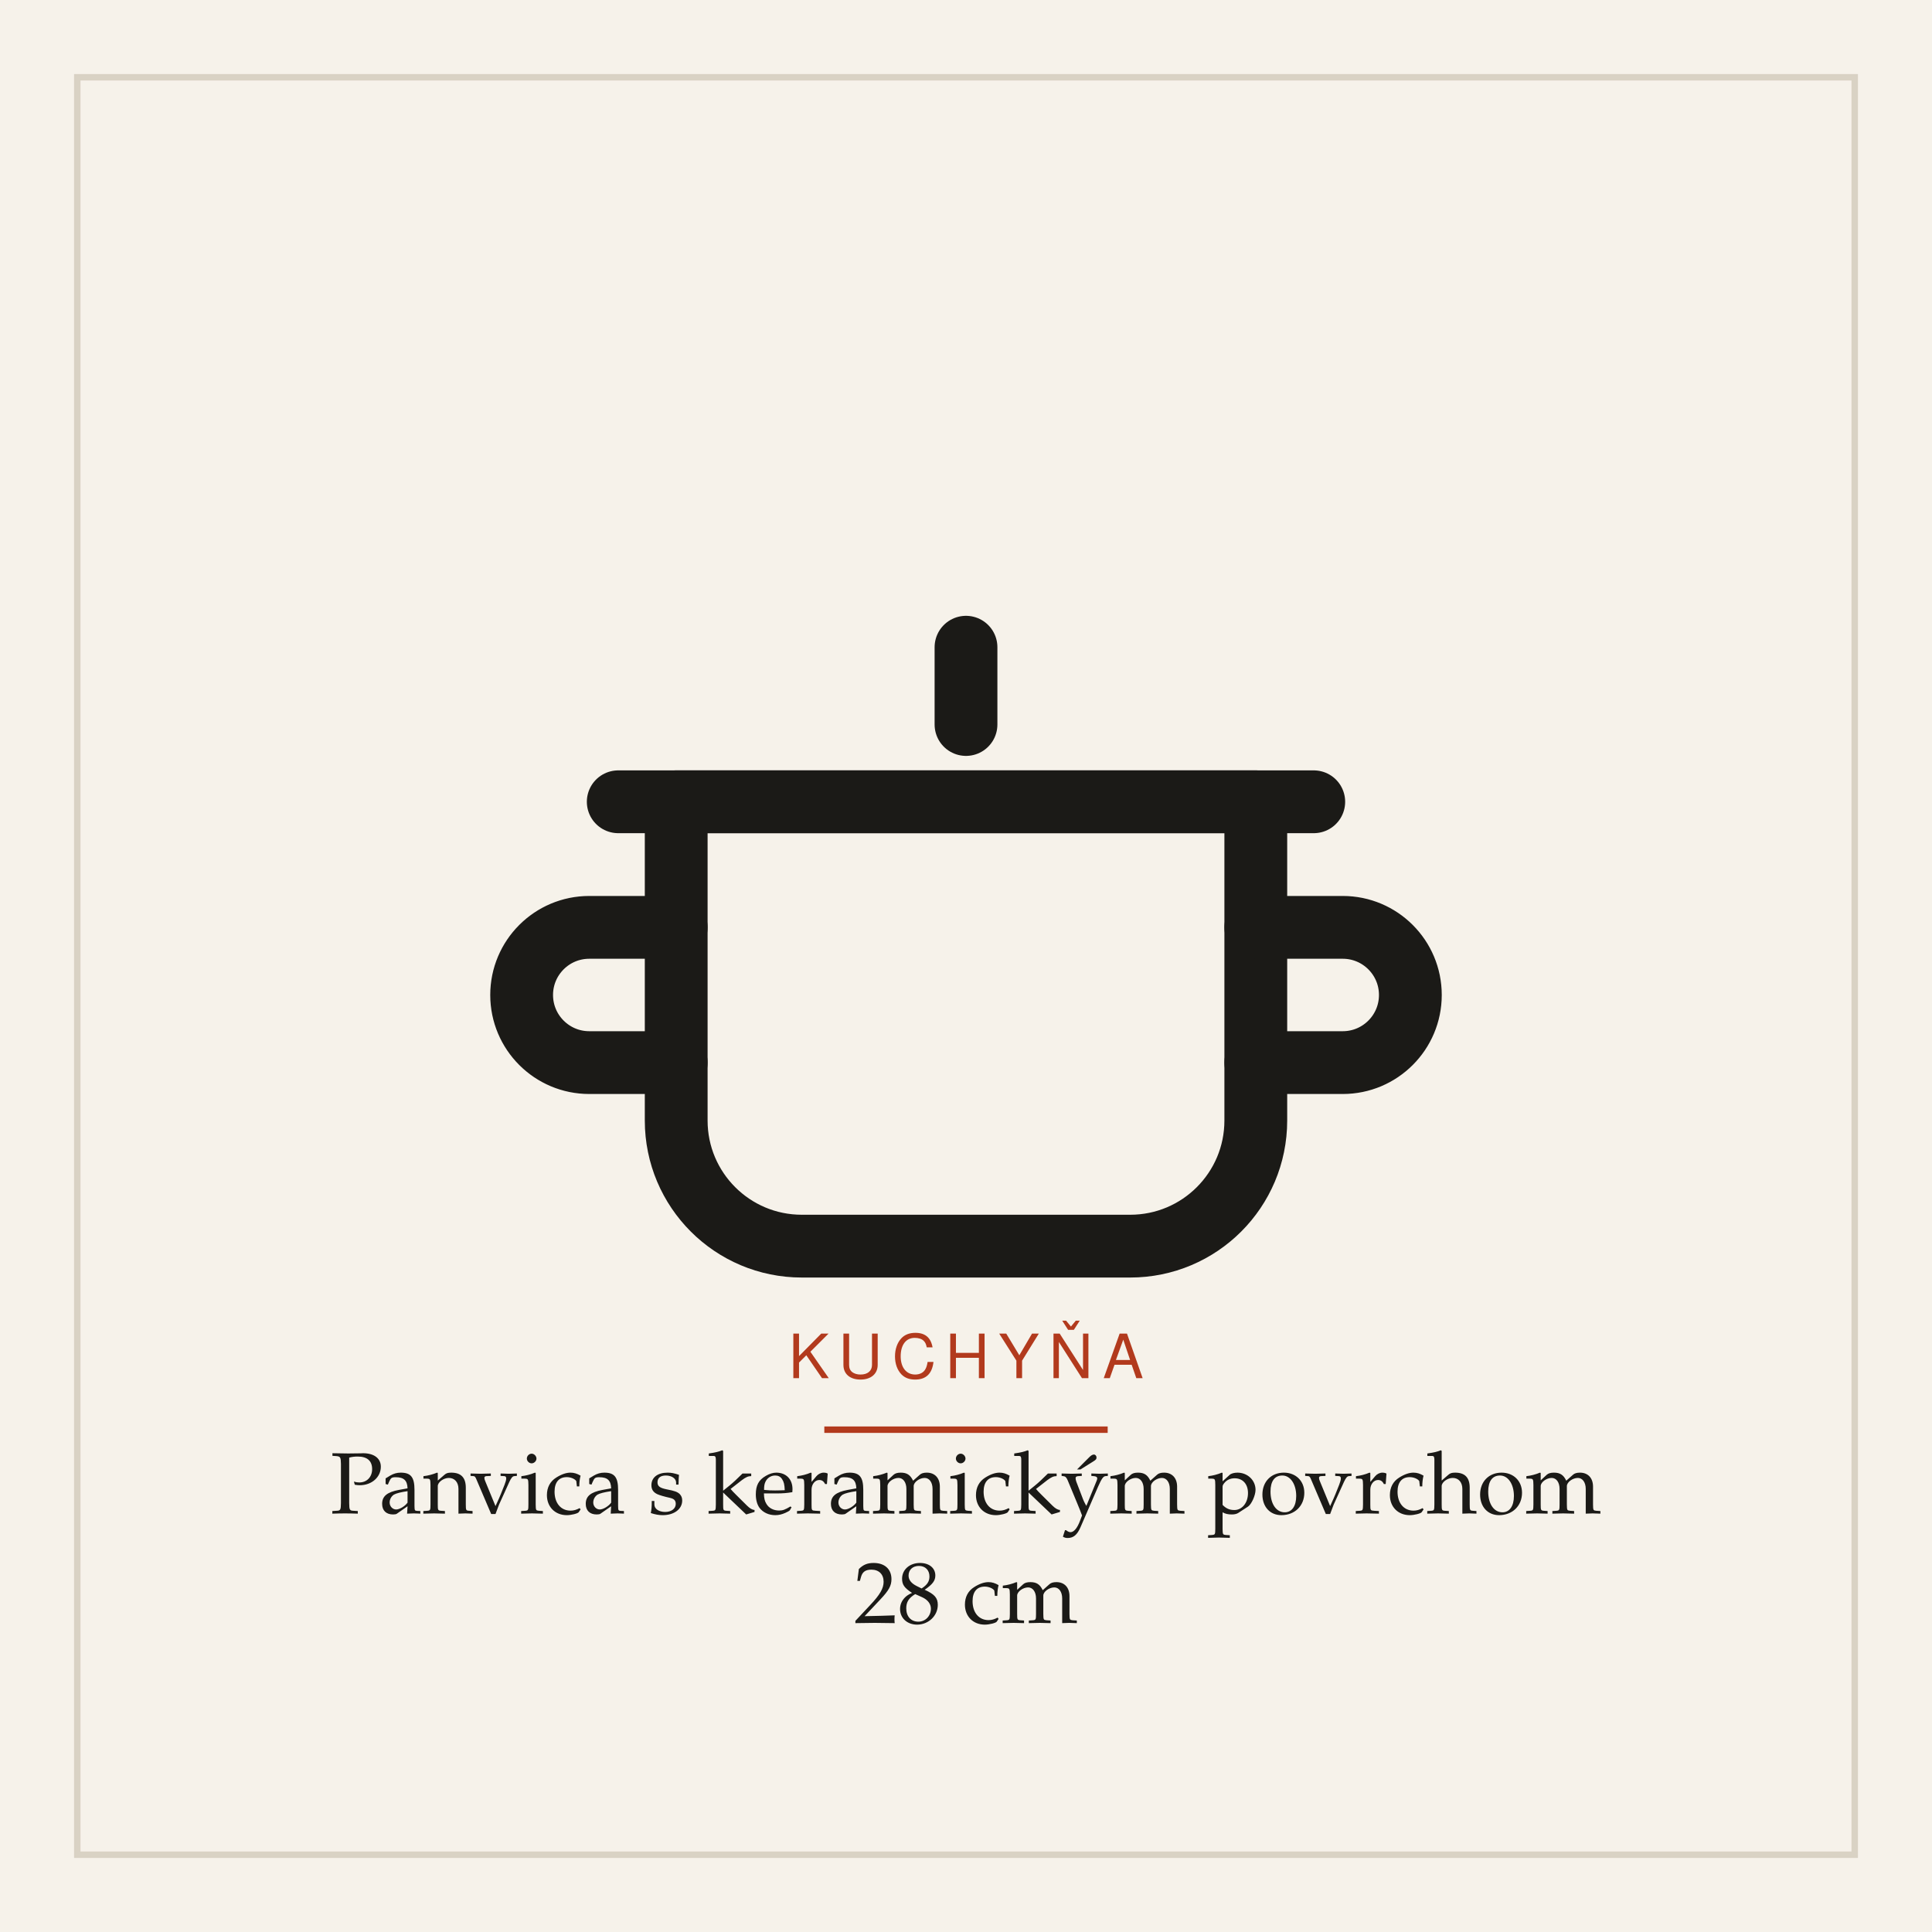
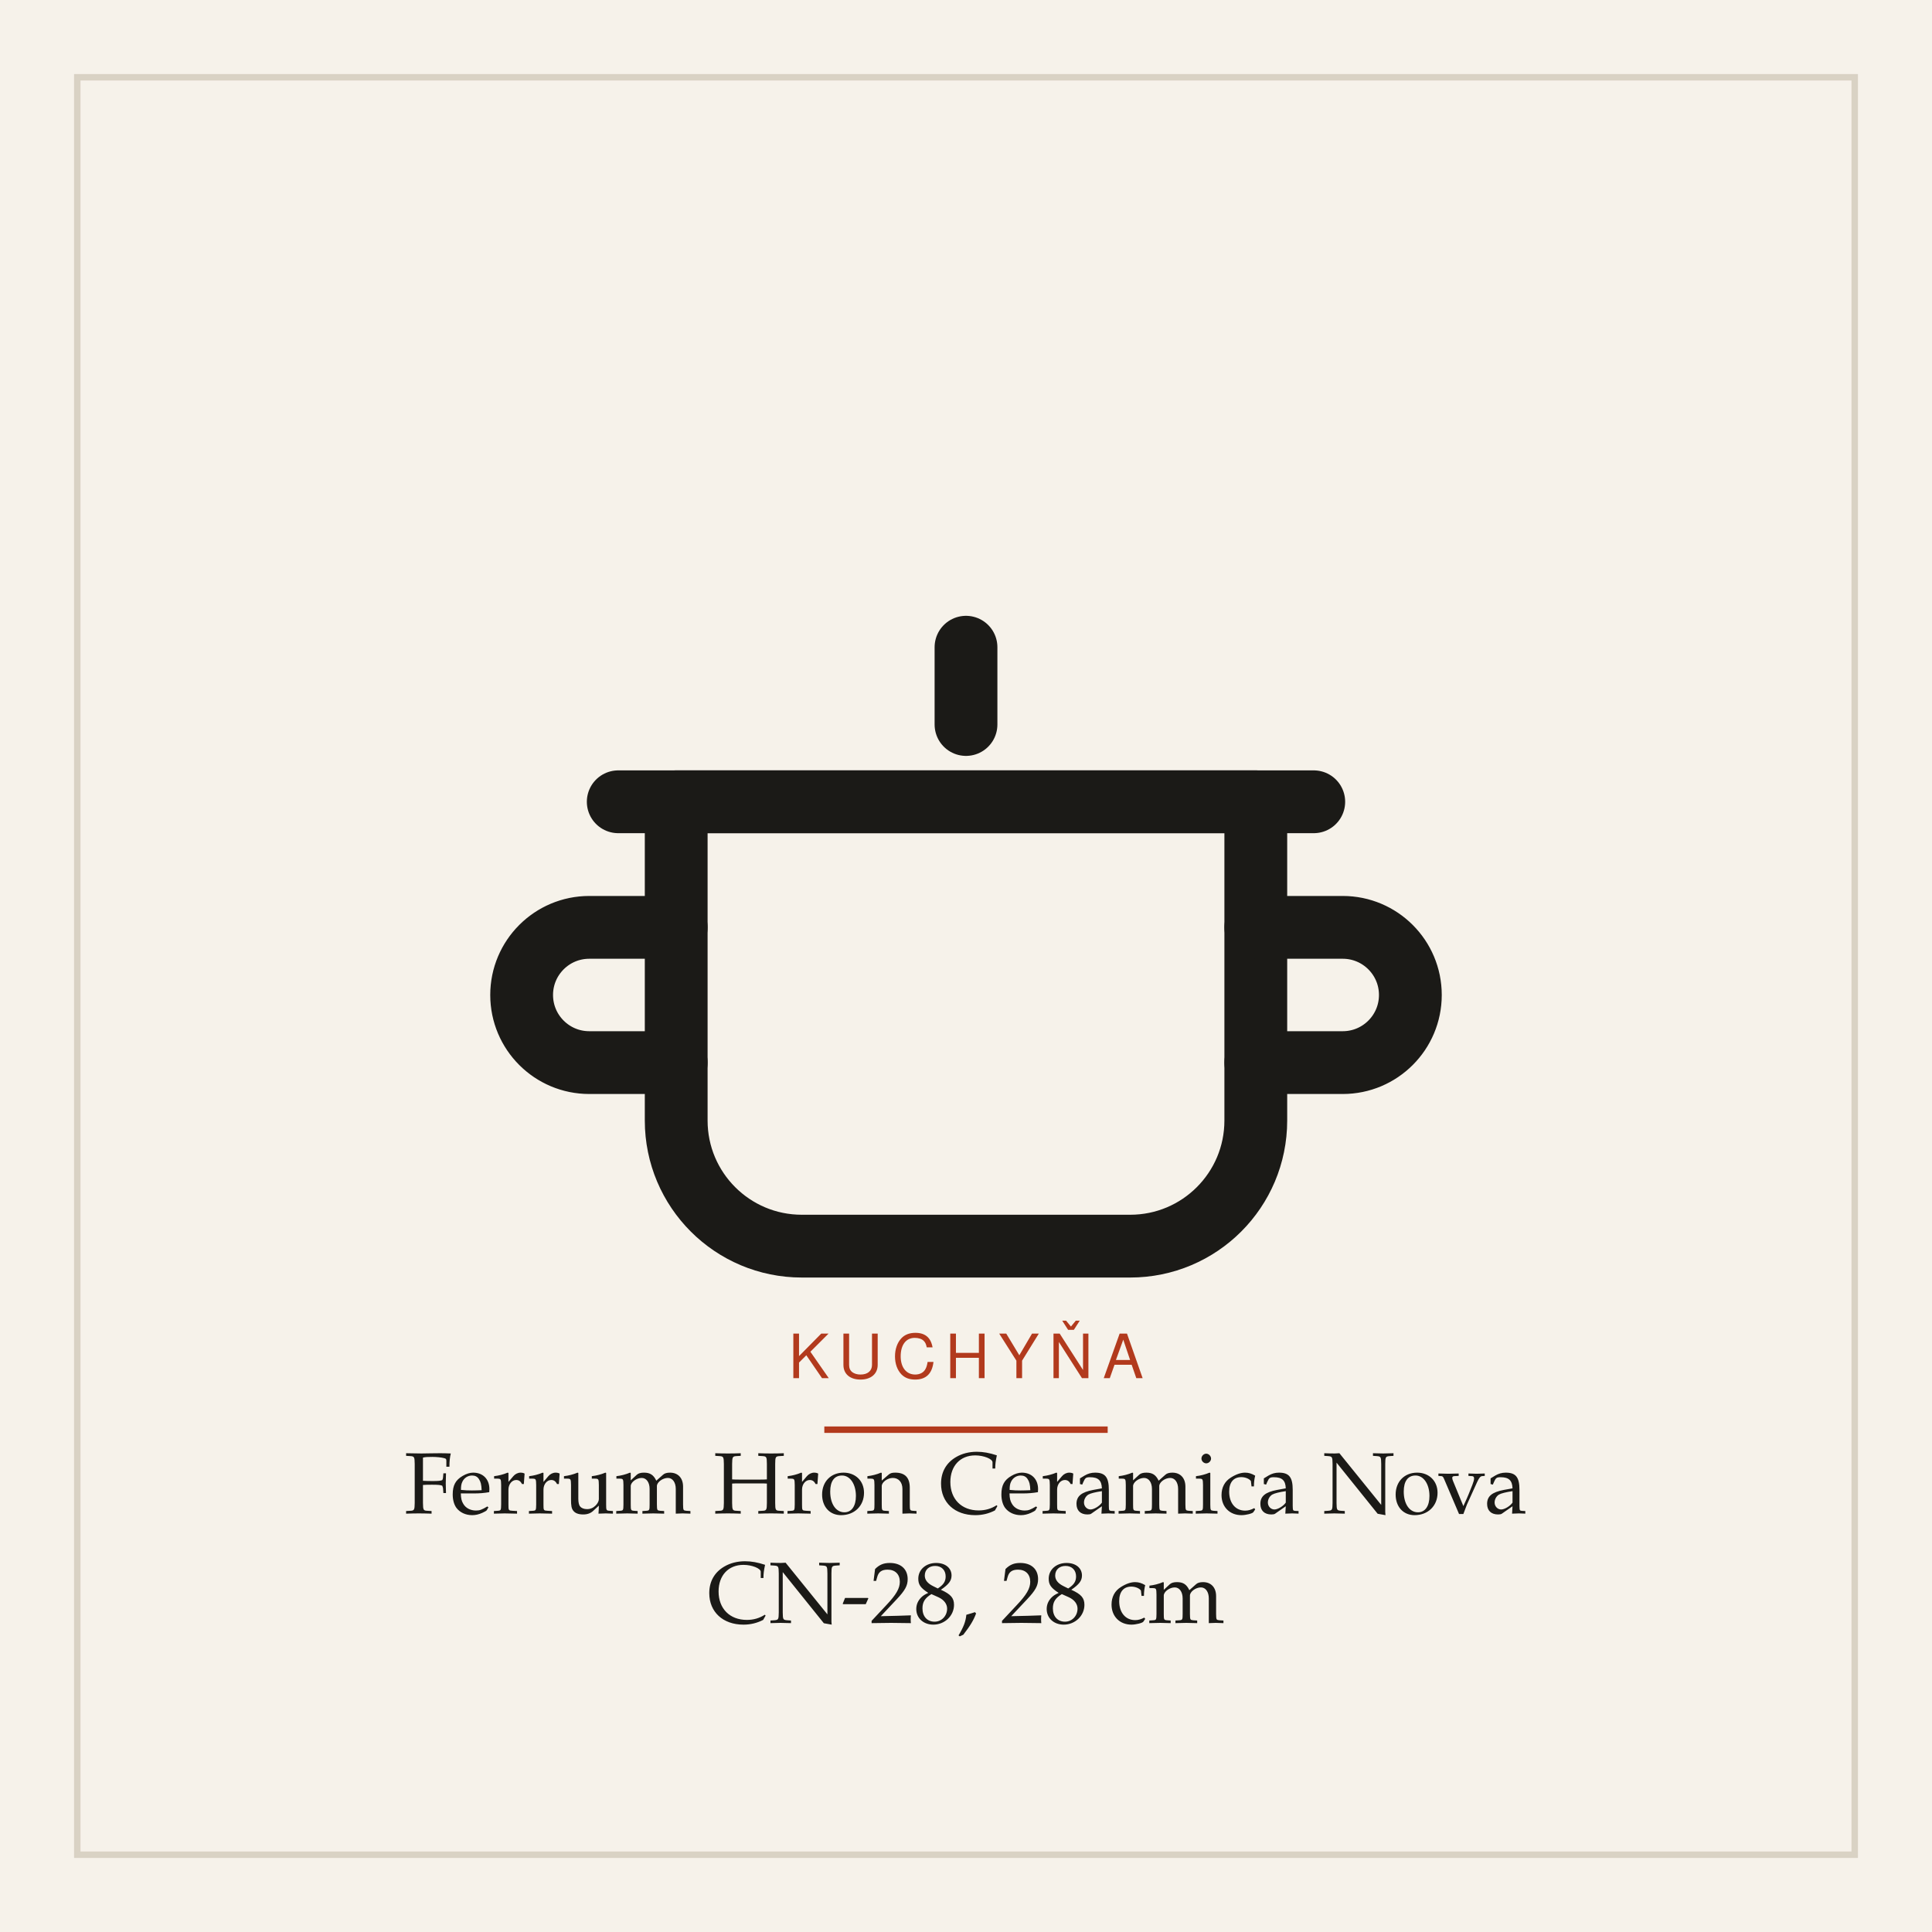
- <svg xmlns="http://www.w3.org/2000/svg" width="600" height="600" viewBox="0 0 600 600" role="img" aria-label="Panvica s keramickým povrchom 28 cm">
+ <svg xmlns="http://www.w3.org/2000/svg" width="600" height="600" viewBox="0 0 600 600" role="img" aria-label="Ferrum Hron Ceramica Nova CN-28, 28 cm">
  <rect width="600" height="600" fill="#f6f2ea" />
  <rect x="24" y="24" width="552" height="552" fill="none" stroke="#d9d2c4" stroke-width="2" />
  <g transform="translate(150 132) scale(1.5)">
    <g fill="none" stroke="#1b1a17" stroke-width="13" stroke-linecap="round" stroke-linejoin="round">
      <path d="M40 78 h120 v66 a26 26 0 0 1 -26 26 h-68 a26 26 0 0 1 -26 -26 z" />
      <path d="M28 78 h144" />
      <path d="M40 104 h-18 a14 14 0 0 0 0 28 h18" />
      <path d="M160 104 h18 a14 14 0 0 1 0 28 h-18" />
      <path d="M100 62 v-16" />
    </g>
  </g>
  <text x="300" y="428" text-anchor="middle" font-family="system-ui,Segoe UI,Helvetica,Arial,sans-serif" font-size="19" letter-spacing="3" fill="#b23a1d">KUCHYŇA</text>
  <line x1="256" y1="444" x2="344" y2="444" stroke="#b23a1d" stroke-width="2" />
-   <text x="300" y="470" text-anchor="middle" font-family="Iowan Old Style,Palatino,Georgia,serif" font-size="27" fill="#1b1a17">Panvica s keramickým povrchom</text>
-   <text x="300" y="504" text-anchor="middle" font-family="Iowan Old Style,Palatino,Georgia,serif" font-size="27" fill="#1b1a17">28 cm</text>
+   <text x="300" y="470" text-anchor="middle" font-family="Iowan Old Style,Palatino,Georgia,serif" font-size="27" fill="#1b1a17">Ferrum Hron Ceramica Nova</text>
+   <text x="300" y="504" text-anchor="middle" font-family="Iowan Old Style,Palatino,Georgia,serif" font-size="27" fill="#1b1a17">CN-28, 28 cm</text>
</svg>
